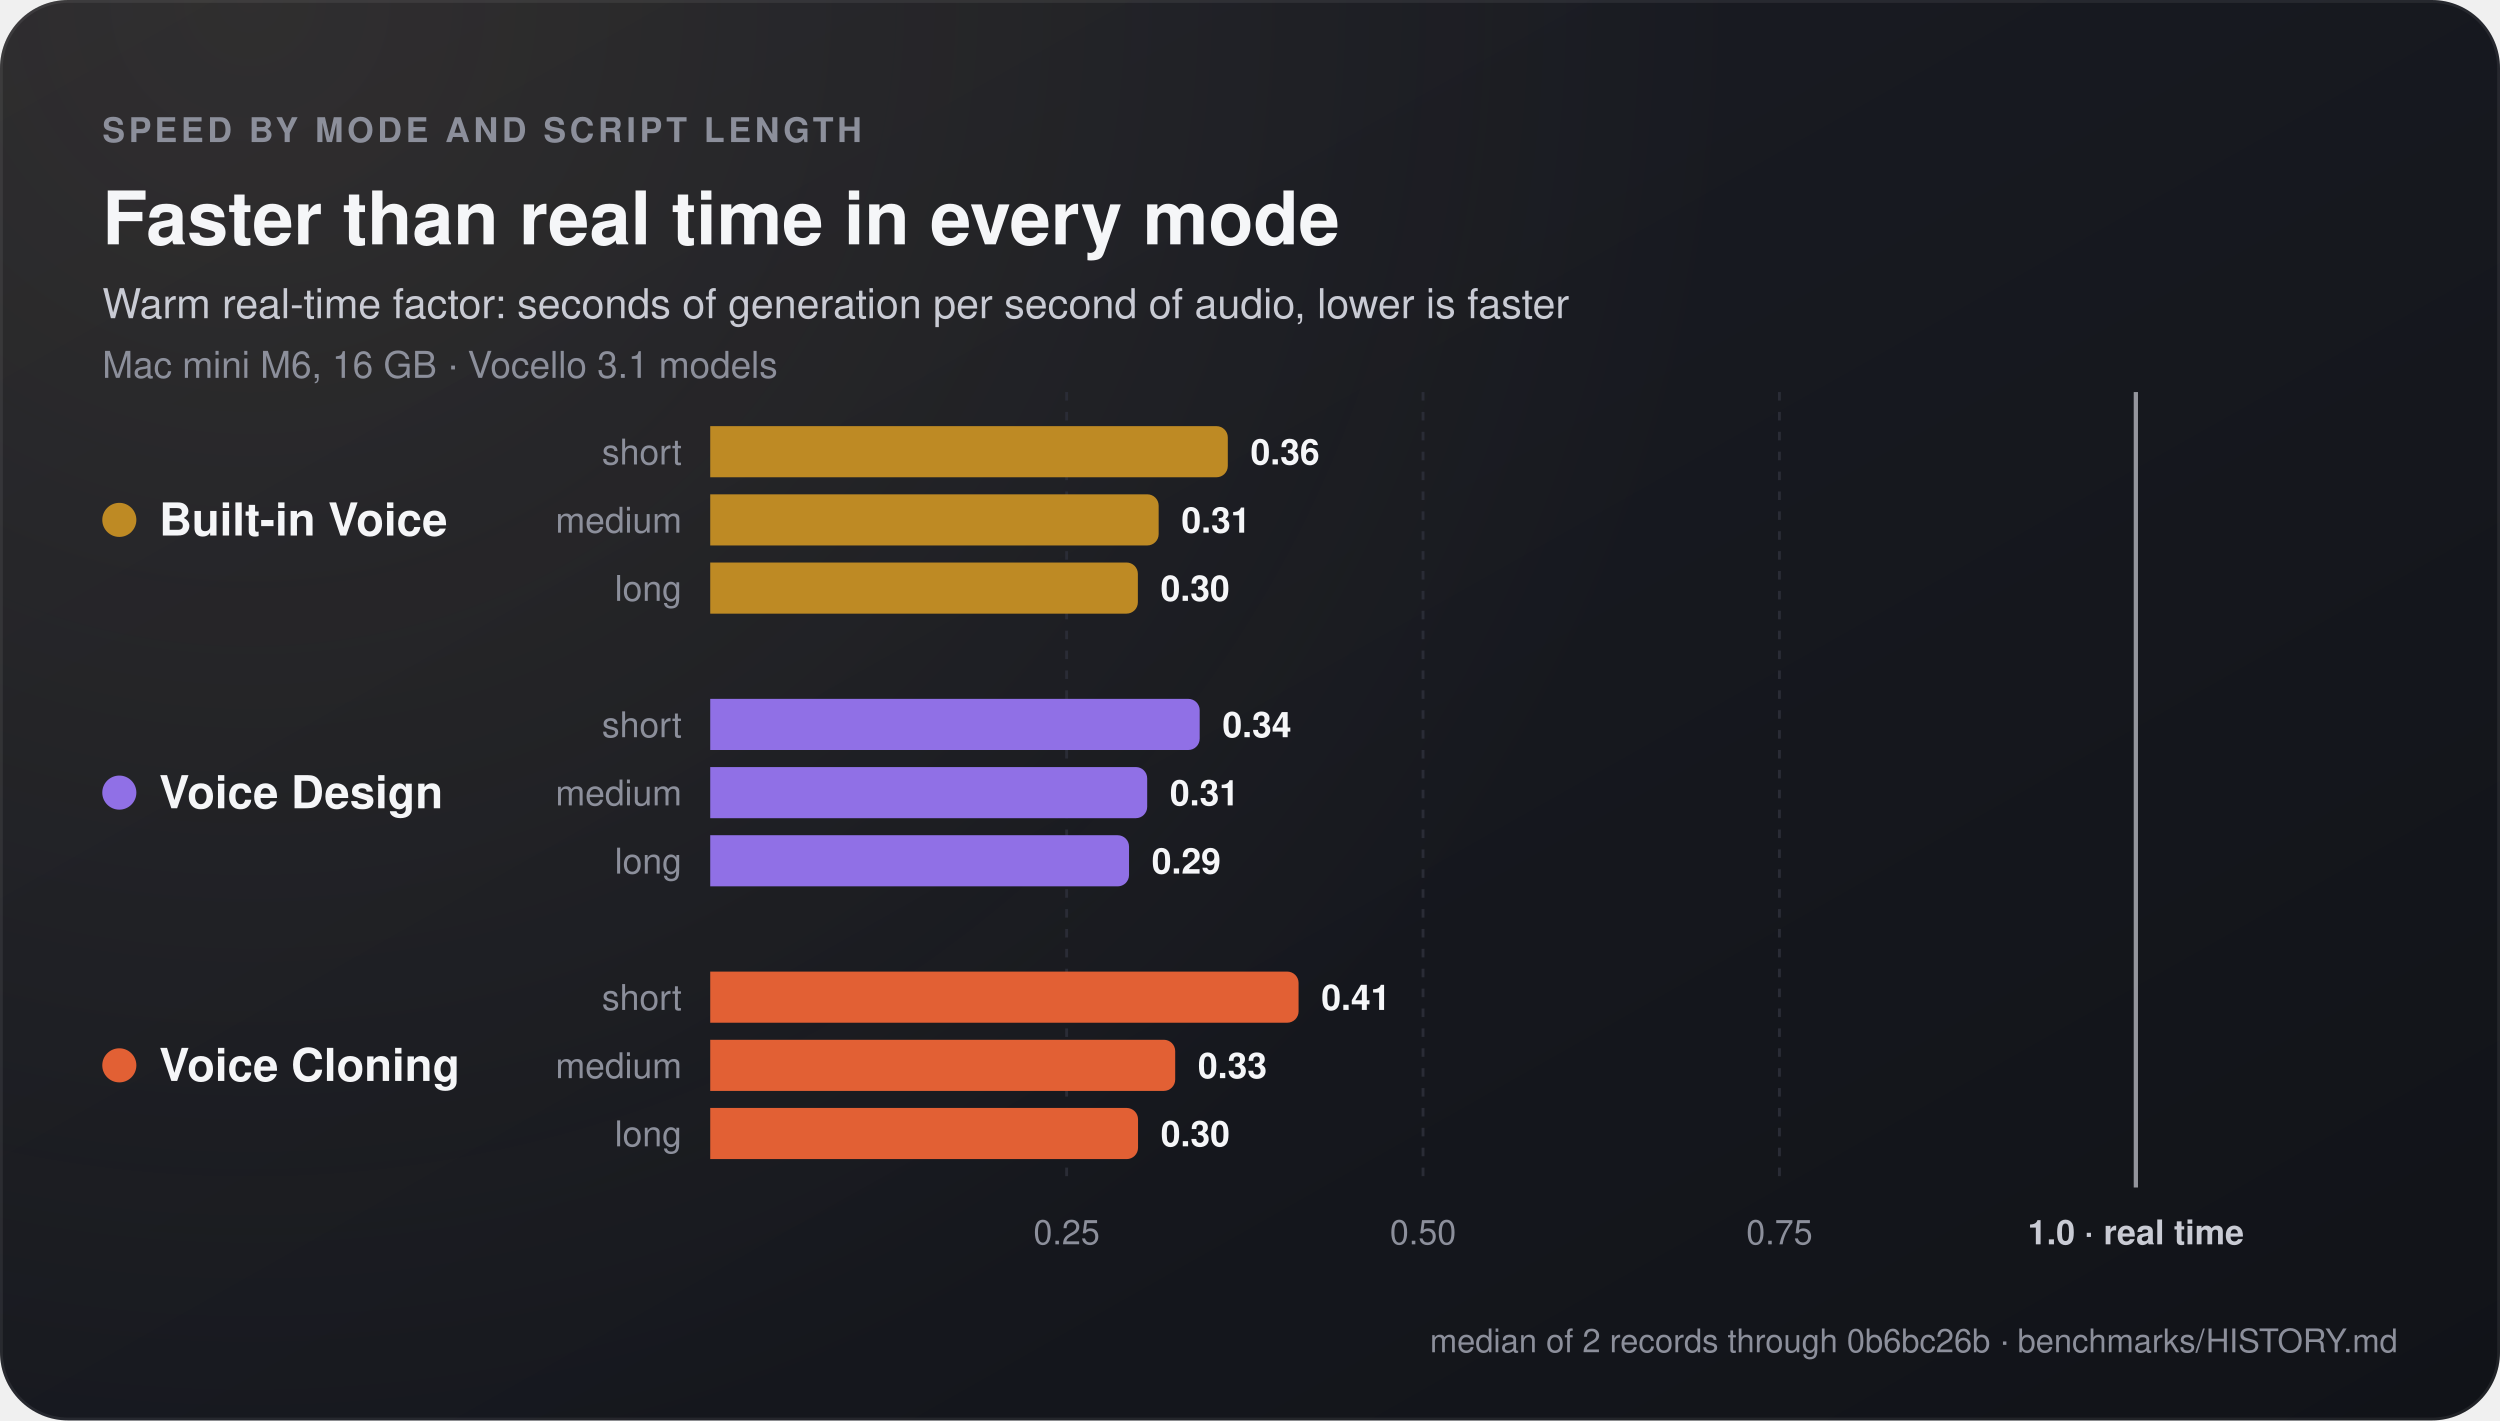
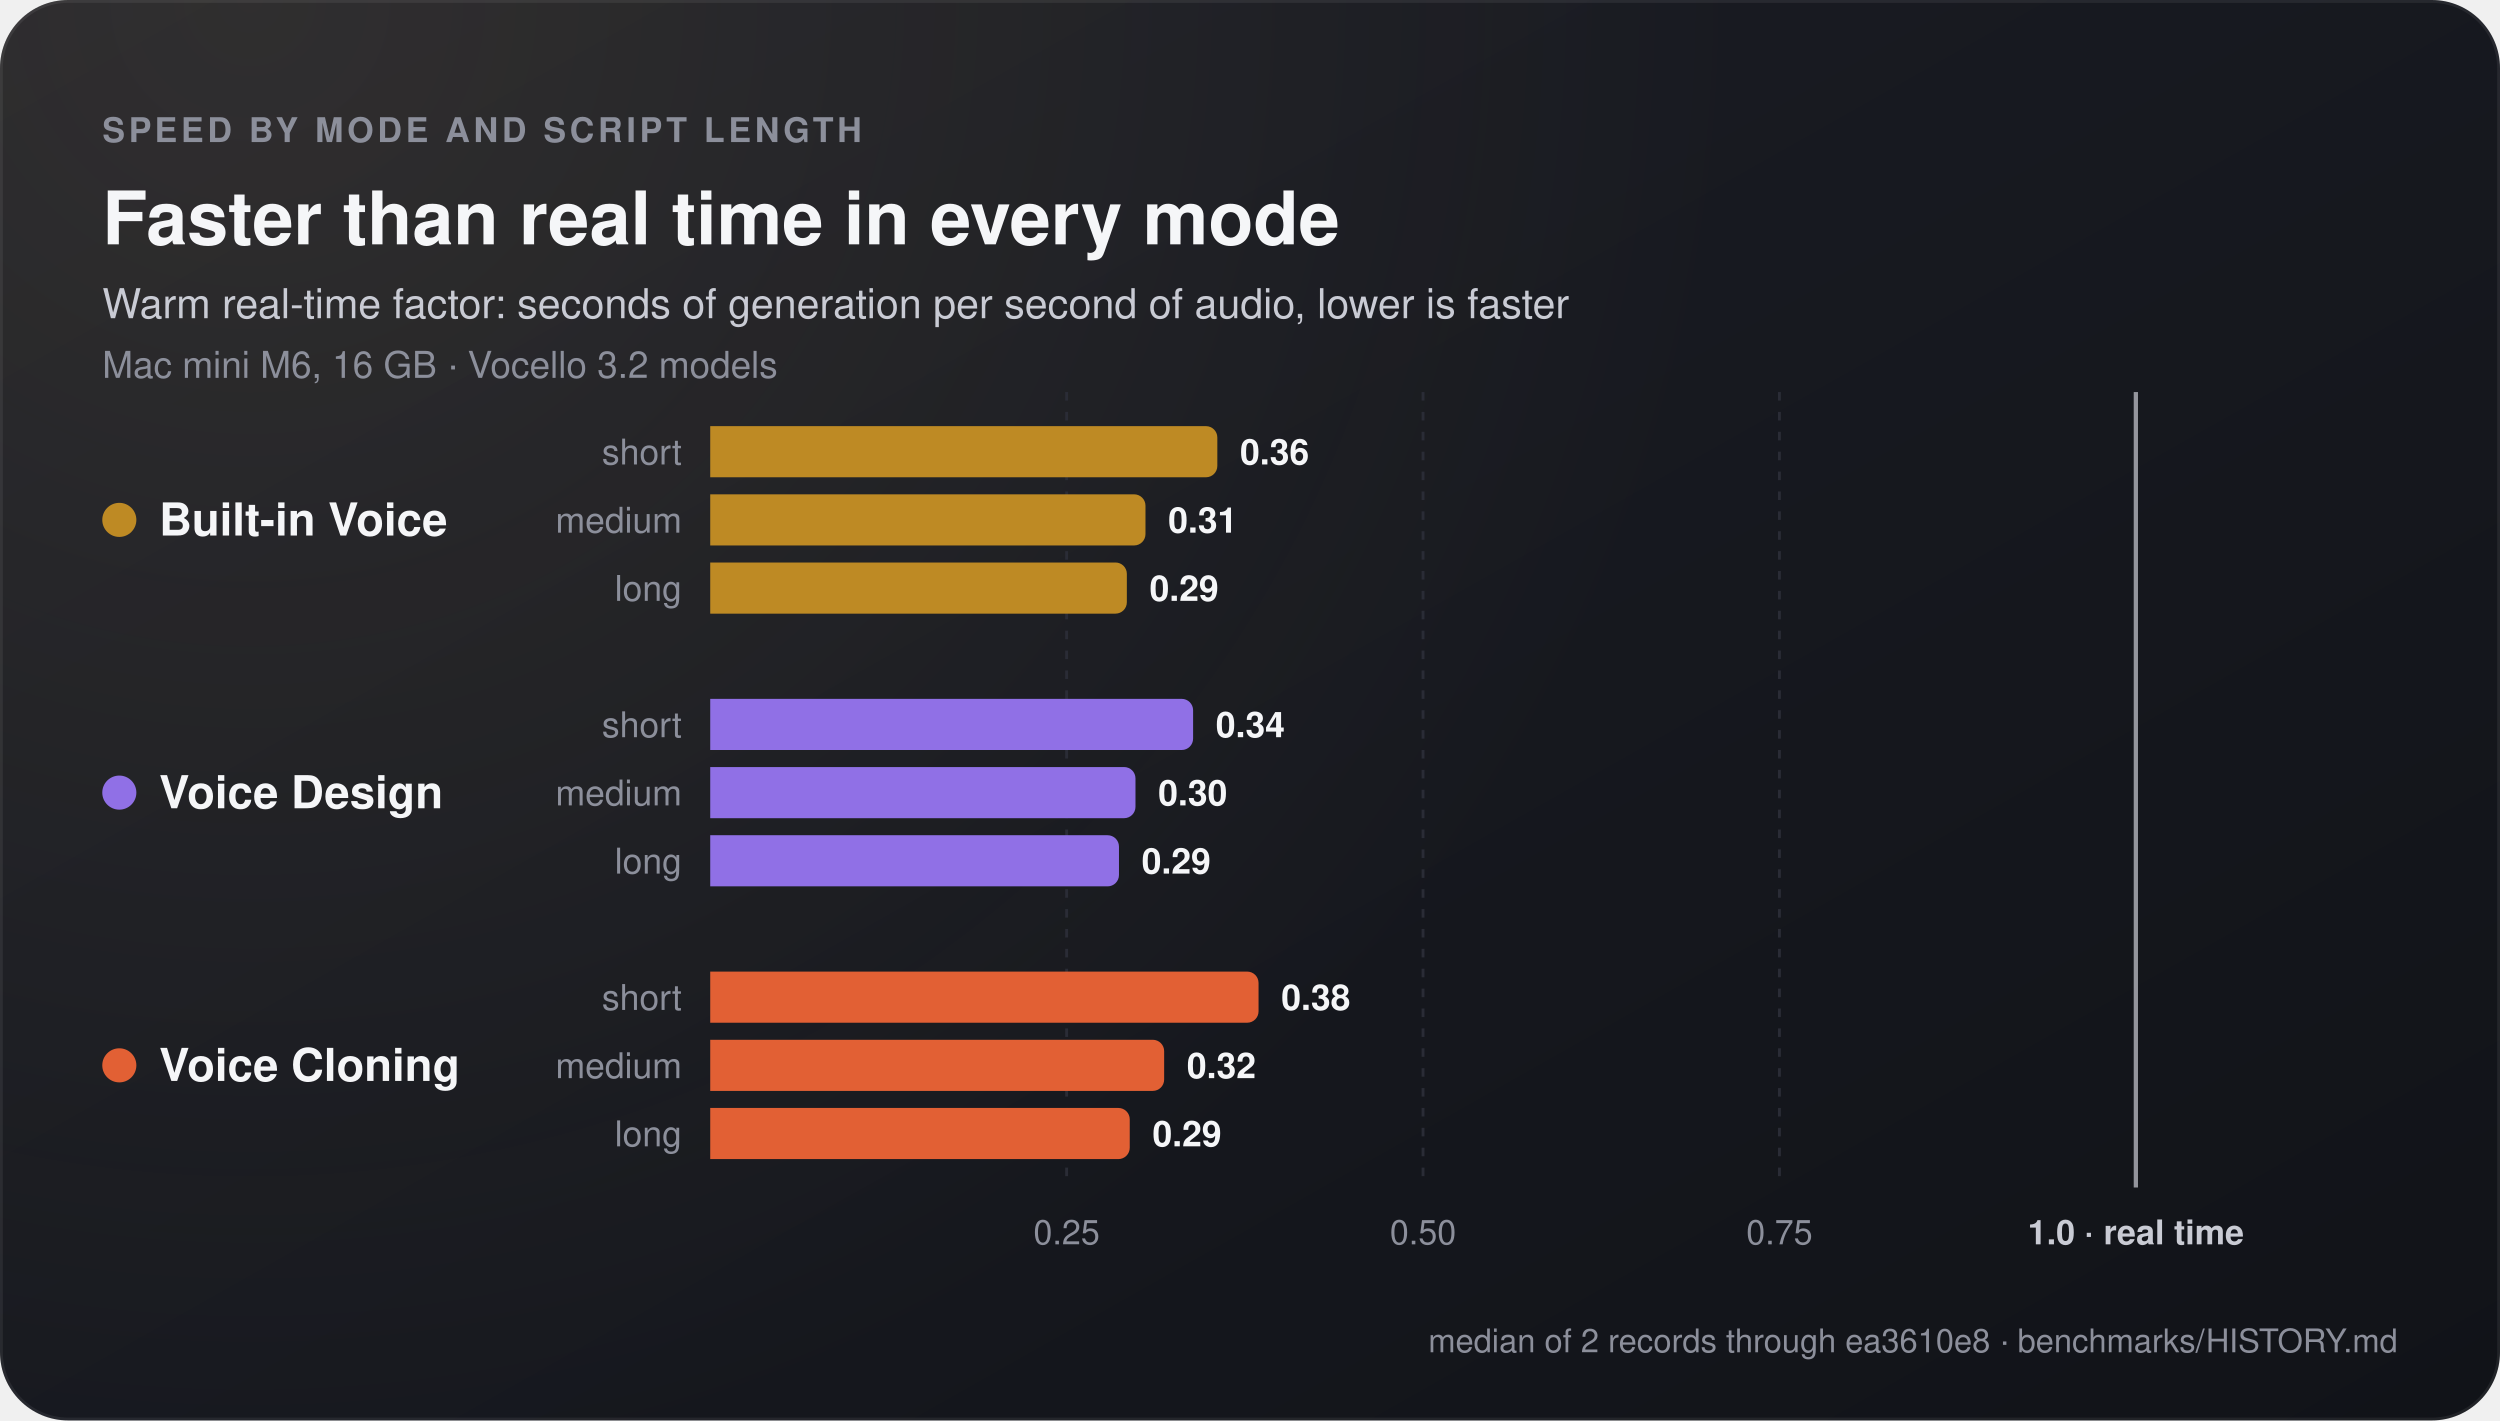
<svg xmlns="http://www.w3.org/2000/svg" width="880" height="500" viewBox="0 0 880 500" role="img" aria-labelledby="title desc">
  <defs>
    <linearGradient id="canvas" x1="0" y1="0" x2="1" y2="1">
      <stop offset="0" stop-color="#1C1E26" />
      <stop offset="1" stop-color="#111318" />
    </linearGradient>
    <radialGradient id="glow0" cx="88" cy="0" r="528" gradientUnits="userSpaceOnUse">
      <stop offset="0" stop-color="#EDCC8A" stop-opacity="0.1" />
      <stop offset="1" stop-color="#EDCC8A" stop-opacity="0" />
    </radialGradient>
  </defs>
  <rect width="880" height="500" rx="24" fill="url(#canvas)" />
  <rect width="880" height="500" rx="24" fill="url(#glow0)" />
  <rect x="0.5" y="0.5" width="879" height="499" rx="23.5" fill="none" stroke="#FFFFFF" stroke-opacity="0.07" />
  <text x="36" y="50" font-family="-apple-system, BlinkMacSystemFont, 'SF Pro Text', 'Segoe UI', Helvetica, Arial, sans-serif" font-size="12" font-weight="600" fill="#8C8F9B" letter-spacing="1.3">SPEED BY MODE AND SCRIPT LENGTH</text>
  <text x="36" y="86" font-family="ui-rounded, 'SF Pro Rounded', -apple-system, BlinkMacSystemFont, 'Segoe UI', Helvetica, Arial, sans-serif" font-size="26" font-weight="600" fill="#F5F6F8">Faster than real time in every mode</text>
  <text x="36" y="112" font-family="-apple-system, BlinkMacSystemFont, 'SF Pro Text', 'Segoe UI', Helvetica, Arial, sans-serif" font-size="14.5" font-weight="400" fill="#C9CBD4">Warm real-time factor: seconds of generation per second of audio, lower is faster</text>
-   <text x="36" y="133" font-family="-apple-system, BlinkMacSystemFont, 'SF Pro Text', 'Segoe UI', Helvetica, Arial, sans-serif" font-size="13" font-weight="400" fill="#8C8F9B">Mac mini M6, 16 GB · Vocello 3.1 models</text>
+   <text x="36" y="133" font-family="-apple-system, BlinkMacSystemFont, 'SF Pro Text', 'Segoe UI', Helvetica, Arial, sans-serif" font-size="13" font-weight="400" fill="#8C8F9B">Mac mini M6, 16 GB · Vocello 3.2 models</text>
  <line x1="375.45" y1="138" x2="375.45" y2="418" stroke="#2A2C36" stroke-opacity="1" stroke-width="1" stroke-dasharray="3 4" />
  <text x="375.45" y="438" font-family="-apple-system, BlinkMacSystemFont, 'SF Pro Text', 'Segoe UI', Helvetica, Arial, sans-serif" font-size="12" font-weight="400" fill="#8C8F9B" text-anchor="middle">0.25</text>
  <line x1="500.91" y1="138" x2="500.91" y2="418" stroke="#2A2C36" stroke-opacity="1" stroke-width="1" stroke-dasharray="3 4" />
  <text x="500.91" y="438" font-family="-apple-system, BlinkMacSystemFont, 'SF Pro Text', 'Segoe UI', Helvetica, Arial, sans-serif" font-size="12" font-weight="400" fill="#8C8F9B" text-anchor="middle">0.50</text>
  <line x1="626.36" y1="138" x2="626.36" y2="418" stroke="#2A2C36" stroke-opacity="1" stroke-width="1" stroke-dasharray="3 4" />
  <text x="626.36" y="438" font-family="-apple-system, BlinkMacSystemFont, 'SF Pro Text', 'Segoe UI', Helvetica, Arial, sans-serif" font-size="12" font-weight="400" fill="#8C8F9B" text-anchor="middle">0.75</text>
  <line x1="751.82" y1="138" x2="751.82" y2="418" stroke="#C9CBD4" stroke-opacity="0.7" stroke-width="1.5" />
  <text x="751.82" y="438" font-family="-apple-system, BlinkMacSystemFont, 'SF Pro Text', 'Segoe UI', Helvetica, Arial, sans-serif" font-size="12" font-weight="600" fill="#C9CBD4" text-anchor="middle">1.0 · real time</text>
  <circle cx="42" cy="183" r="6" fill="#BE8A24" />
  <text x="56" y="188.5" font-family="ui-rounded, 'SF Pro Rounded', -apple-system, BlinkMacSystemFont, 'Segoe UI', Helvetica, Arial, sans-serif" font-size="16" font-weight="600" fill="#F5F6F8">Built-in Voice</text>
  <text x="240" y="163.5" font-family="-apple-system, BlinkMacSystemFont, 'SF Pro Text', 'Segoe UI', Helvetica, Arial, sans-serif" font-size="12.5" font-weight="400" fill="#8C8F9B" text-anchor="end">short</text>
-   <path d="M250 150 h178.19 a4 4 0 0 1 4 4 v10 a4 4 0 0 1 -4 4 h-178.19 z" fill="#BE8A24" />
-   <text x="440.19" y="163.5" font-family="-apple-system, BlinkMacSystemFont, 'SF Pro Text', 'Segoe UI', Helvetica, Arial, sans-serif" font-size="12.5" font-weight="600" fill="#F5F6F8">0.36</text>
+   <path d="M250 150 h174.5 a4 4 0 0 1 4 4 v10 a4 4 0 0 1 -4 4 h-174.5 z" fill="#BE8A24" />
+   <text x="436.5" y="163.5" font-family="-apple-system, BlinkMacSystemFont, 'SF Pro Text', 'Segoe UI', Helvetica, Arial, sans-serif" font-size="12.5" font-weight="600" fill="#F5F6F8">0.36</text>
  <text x="240" y="187.5" font-family="-apple-system, BlinkMacSystemFont, 'SF Pro Text', 'Segoe UI', Helvetica, Arial, sans-serif" font-size="12.5" font-weight="400" fill="#8C8F9B" text-anchor="end">medium</text>
-   <path d="M250 174 h153.85 a4 4 0 0 1 4 4 v10 a4 4 0 0 1 -4 4 h-153.85 z" fill="#BE8A24" />
-   <text x="415.85" y="187.5" font-family="-apple-system, BlinkMacSystemFont, 'SF Pro Text', 'Segoe UI', Helvetica, Arial, sans-serif" font-size="12.5" font-weight="600" fill="#F5F6F8">0.31</text>
+   <path d="M250 174 h149.21 a4 4 0 0 1 4 4 v10 a4 4 0 0 1 -4 4 h-149.21 z" fill="#BE8A24" />
+   <text x="411.21" y="187.5" font-family="-apple-system, BlinkMacSystemFont, 'SF Pro Text', 'Segoe UI', Helvetica, Arial, sans-serif" font-size="12.5" font-weight="600" fill="#F5F6F8">0.31</text>
  <text x="240" y="211.5" font-family="-apple-system, BlinkMacSystemFont, 'SF Pro Text', 'Segoe UI', Helvetica, Arial, sans-serif" font-size="12.5" font-weight="400" fill="#8C8F9B" text-anchor="end">long</text>
-   <path d="M250 198 h146.53 a4 4 0 0 1 4 4 v10 a4 4 0 0 1 -4 4 h-146.53 z" fill="#BE8A24" />
-   <text x="408.53" y="211.5" font-family="-apple-system, BlinkMacSystemFont, 'SF Pro Text', 'Segoe UI', Helvetica, Arial, sans-serif" font-size="12.5" font-weight="600" fill="#F5F6F8">0.30</text>
+   <path d="M250 198 h142.65 a4 4 0 0 1 4 4 v10 a4 4 0 0 1 -4 4 h-142.65 z" fill="#BE8A24" />
+   <text x="404.65" y="211.5" font-family="-apple-system, BlinkMacSystemFont, 'SF Pro Text', 'Segoe UI', Helvetica, Arial, sans-serif" font-size="12.5" font-weight="600" fill="#F5F6F8">0.29</text>
  <circle cx="42" cy="279" r="6" fill="#9070E6" />
  <text x="56" y="284.5" font-family="ui-rounded, 'SF Pro Rounded', -apple-system, BlinkMacSystemFont, 'Segoe UI', Helvetica, Arial, sans-serif" font-size="16" font-weight="600" fill="#F5F6F8">Voice Design</text>
  <text x="240" y="259.5" font-family="-apple-system, BlinkMacSystemFont, 'SF Pro Text', 'Segoe UI', Helvetica, Arial, sans-serif" font-size="12.5" font-weight="400" fill="#8C8F9B" text-anchor="end">short</text>
-   <path d="M250 246 h168.29 a4 4 0 0 1 4 4 v10 a4 4 0 0 1 -4 4 h-168.29 z" fill="#9070E6" />
-   <text x="430.29" y="259.5" font-family="-apple-system, BlinkMacSystemFont, 'SF Pro Text', 'Segoe UI', Helvetica, Arial, sans-serif" font-size="12.5" font-weight="600" fill="#F5F6F8">0.34</text>
+   <path d="M250 246 h165.97 a4 4 0 0 1 4 4 v10 a4 4 0 0 1 -4 4 h-165.97 z" fill="#9070E6" />
+   <text x="427.97" y="259.5" font-family="-apple-system, BlinkMacSystemFont, 'SF Pro Text', 'Segoe UI', Helvetica, Arial, sans-serif" font-size="12.5" font-weight="600" fill="#F5F6F8">0.34</text>
  <text x="240" y="283.5" font-family="-apple-system, BlinkMacSystemFont, 'SF Pro Text', 'Segoe UI', Helvetica, Arial, sans-serif" font-size="12.5" font-weight="400" fill="#8C8F9B" text-anchor="end">medium</text>
-   <path d="M250 270 h149.81 a4 4 0 0 1 4 4 v10 a4 4 0 0 1 -4 4 h-149.81 z" fill="#9070E6" />
-   <text x="411.81" y="283.5" font-family="-apple-system, BlinkMacSystemFont, 'SF Pro Text', 'Segoe UI', Helvetica, Arial, sans-serif" font-size="12.5" font-weight="600" fill="#F5F6F8">0.31</text>
+   <path d="M250 270 h145.69 a4 4 0 0 1 4 4 v10 a4 4 0 0 1 -4 4 h-145.69 z" fill="#9070E6" />
+   <text x="407.69" y="283.5" font-family="-apple-system, BlinkMacSystemFont, 'SF Pro Text', 'Segoe UI', Helvetica, Arial, sans-serif" font-size="12.5" font-weight="600" fill="#F5F6F8">0.30</text>
  <text x="240" y="307.5" font-family="-apple-system, BlinkMacSystemFont, 'SF Pro Text', 'Segoe UI', Helvetica, Arial, sans-serif" font-size="12.5" font-weight="400" fill="#8C8F9B" text-anchor="end">long</text>
-   <path d="M250 294 h143.42 a4 4 0 0 1 4 4 v10 a4 4 0 0 1 -4 4 h-143.42 z" fill="#9070E6" />
-   <text x="405.42" y="307.5" font-family="-apple-system, BlinkMacSystemFont, 'SF Pro Text', 'Segoe UI', Helvetica, Arial, sans-serif" font-size="12.5" font-weight="600" fill="#F5F6F8">0.29</text>
+   <path d="M250 294 h139.88 a4 4 0 0 1 4 4 v10 a4 4 0 0 1 -4 4 h-139.88 z" fill="#9070E6" />
+   <text x="401.88" y="307.5" font-family="-apple-system, BlinkMacSystemFont, 'SF Pro Text', 'Segoe UI', Helvetica, Arial, sans-serif" font-size="12.5" font-weight="600" fill="#F5F6F8">0.29</text>
  <circle cx="42" cy="375" r="6" fill="#E26034" />
  <text x="56" y="380.5" font-family="ui-rounded, 'SF Pro Rounded', -apple-system, BlinkMacSystemFont, 'Segoe UI', Helvetica, Arial, sans-serif" font-size="16" font-weight="600" fill="#F5F6F8">Voice Cloning</text>
  <text x="240" y="355.5" font-family="-apple-system, BlinkMacSystemFont, 'SF Pro Text', 'Segoe UI', Helvetica, Arial, sans-serif" font-size="12.5" font-weight="400" fill="#8C8F9B" text-anchor="end">short</text>
-   <path d="M250 342 h203.1 a4 4 0 0 1 4 4 v10 a4 4 0 0 1 -4 4 h-203.1 z" fill="#E26034" />
-   <text x="465.1" y="355.5" font-family="-apple-system, BlinkMacSystemFont, 'SF Pro Text', 'Segoe UI', Helvetica, Arial, sans-serif" font-size="12.5" font-weight="600" fill="#F5F6F8">0.41</text>
+   <path d="M250 342 h189.01 a4 4 0 0 1 4 4 v10 a4 4 0 0 1 -4 4 h-189.01 z" fill="#E26034" />
+   <text x="451.01" y="355.5" font-family="-apple-system, BlinkMacSystemFont, 'SF Pro Text', 'Segoe UI', Helvetica, Arial, sans-serif" font-size="12.5" font-weight="600" fill="#F5F6F8">0.38</text>
  <text x="240" y="379.5" font-family="-apple-system, BlinkMacSystemFont, 'SF Pro Text', 'Segoe UI', Helvetica, Arial, sans-serif" font-size="12.5" font-weight="400" fill="#8C8F9B" text-anchor="end">medium</text>
-   <path d="M250 366 h159.67 a4 4 0 0 1 4 4 v10 a4 4 0 0 1 -4 4 h-159.67 z" fill="#E26034" />
-   <text x="421.67" y="379.5" font-family="-apple-system, BlinkMacSystemFont, 'SF Pro Text', 'Segoe UI', Helvetica, Arial, sans-serif" font-size="12.5" font-weight="600" fill="#F5F6F8">0.33</text>
+   <path d="M250 366 h155.78 a4 4 0 0 1 4 4 v10 a4 4 0 0 1 -4 4 h-155.78 z" fill="#E26034" />
+   <text x="417.78" y="379.5" font-family="-apple-system, BlinkMacSystemFont, 'SF Pro Text', 'Segoe UI', Helvetica, Arial, sans-serif" font-size="12.5" font-weight="600" fill="#F5F6F8">0.32</text>
  <text x="240" y="403.5" font-family="-apple-system, BlinkMacSystemFont, 'SF Pro Text', 'Segoe UI', Helvetica, Arial, sans-serif" font-size="12.5" font-weight="400" fill="#8C8F9B" text-anchor="end">long</text>
-   <path d="M250 390 h146.59 a4 4 0 0 1 4 4 v10 a4 4 0 0 1 -4 4 h-146.59 z" fill="#E26034" />
-   <text x="408.59" y="403.5" font-family="-apple-system, BlinkMacSystemFont, 'SF Pro Text', 'Segoe UI', Helvetica, Arial, sans-serif" font-size="12.5" font-weight="600" fill="#F5F6F8">0.30</text>
-   <text x="844" y="476" font-family="-apple-system, BlinkMacSystemFont, 'SF Pro Text', 'Segoe UI', Helvetica, Arial, sans-serif" font-size="11.5" font-weight="400" fill="#8C8F9B" text-anchor="end">median of 2 records through 0b6bc26b · benchmarks/HISTORY.md</text>
+   <path d="M250 390 h143.67 a4 4 0 0 1 4 4 v10 a4 4 0 0 1 -4 4 h-143.67 z" fill="#E26034" />
+   <text x="405.67" y="403.5" font-family="-apple-system, BlinkMacSystemFont, 'SF Pro Text', 'Segoe UI', Helvetica, Arial, sans-serif" font-size="12.5" font-weight="600" fill="#F5F6F8">0.29</text>
+   <text x="844" y="476" font-family="-apple-system, BlinkMacSystemFont, 'SF Pro Text', 'Segoe UI', Helvetica, Arial, sans-serif" font-size="11.5" font-weight="400" fill="#8C8F9B" text-anchor="end">median of 2 records through ea3610e8 · benchmarks/HISTORY.md</text>
</svg>
